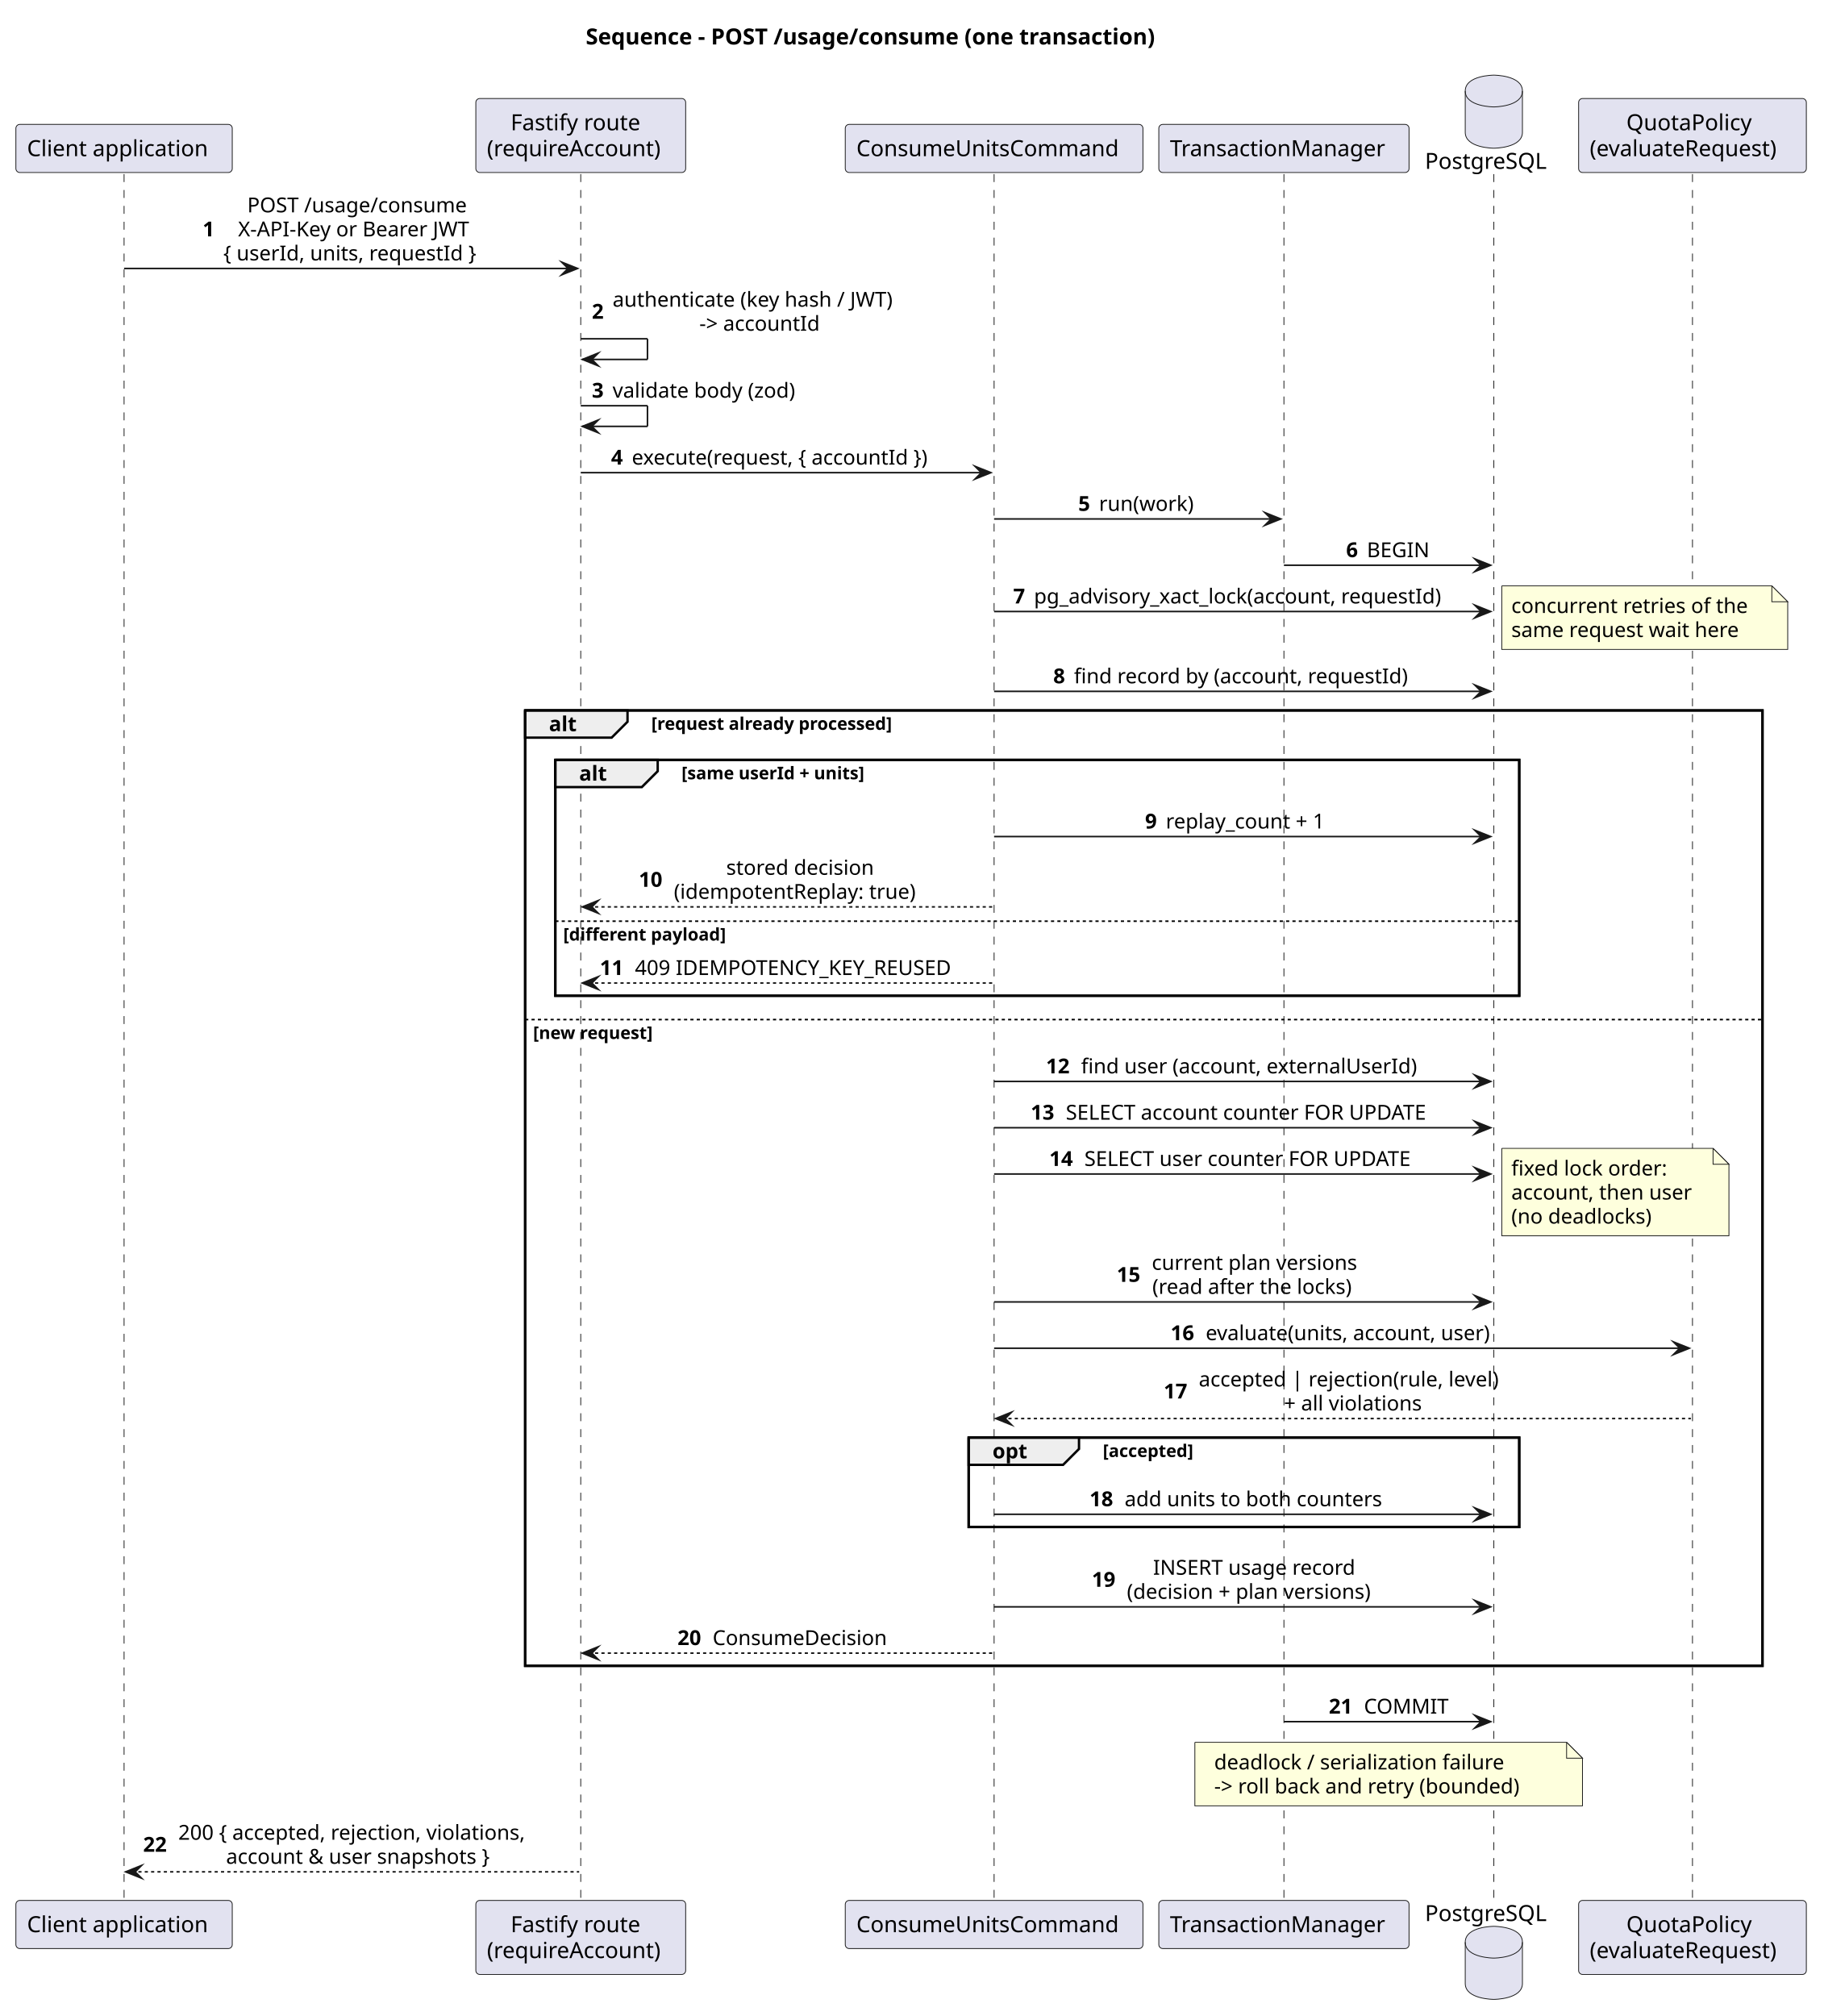
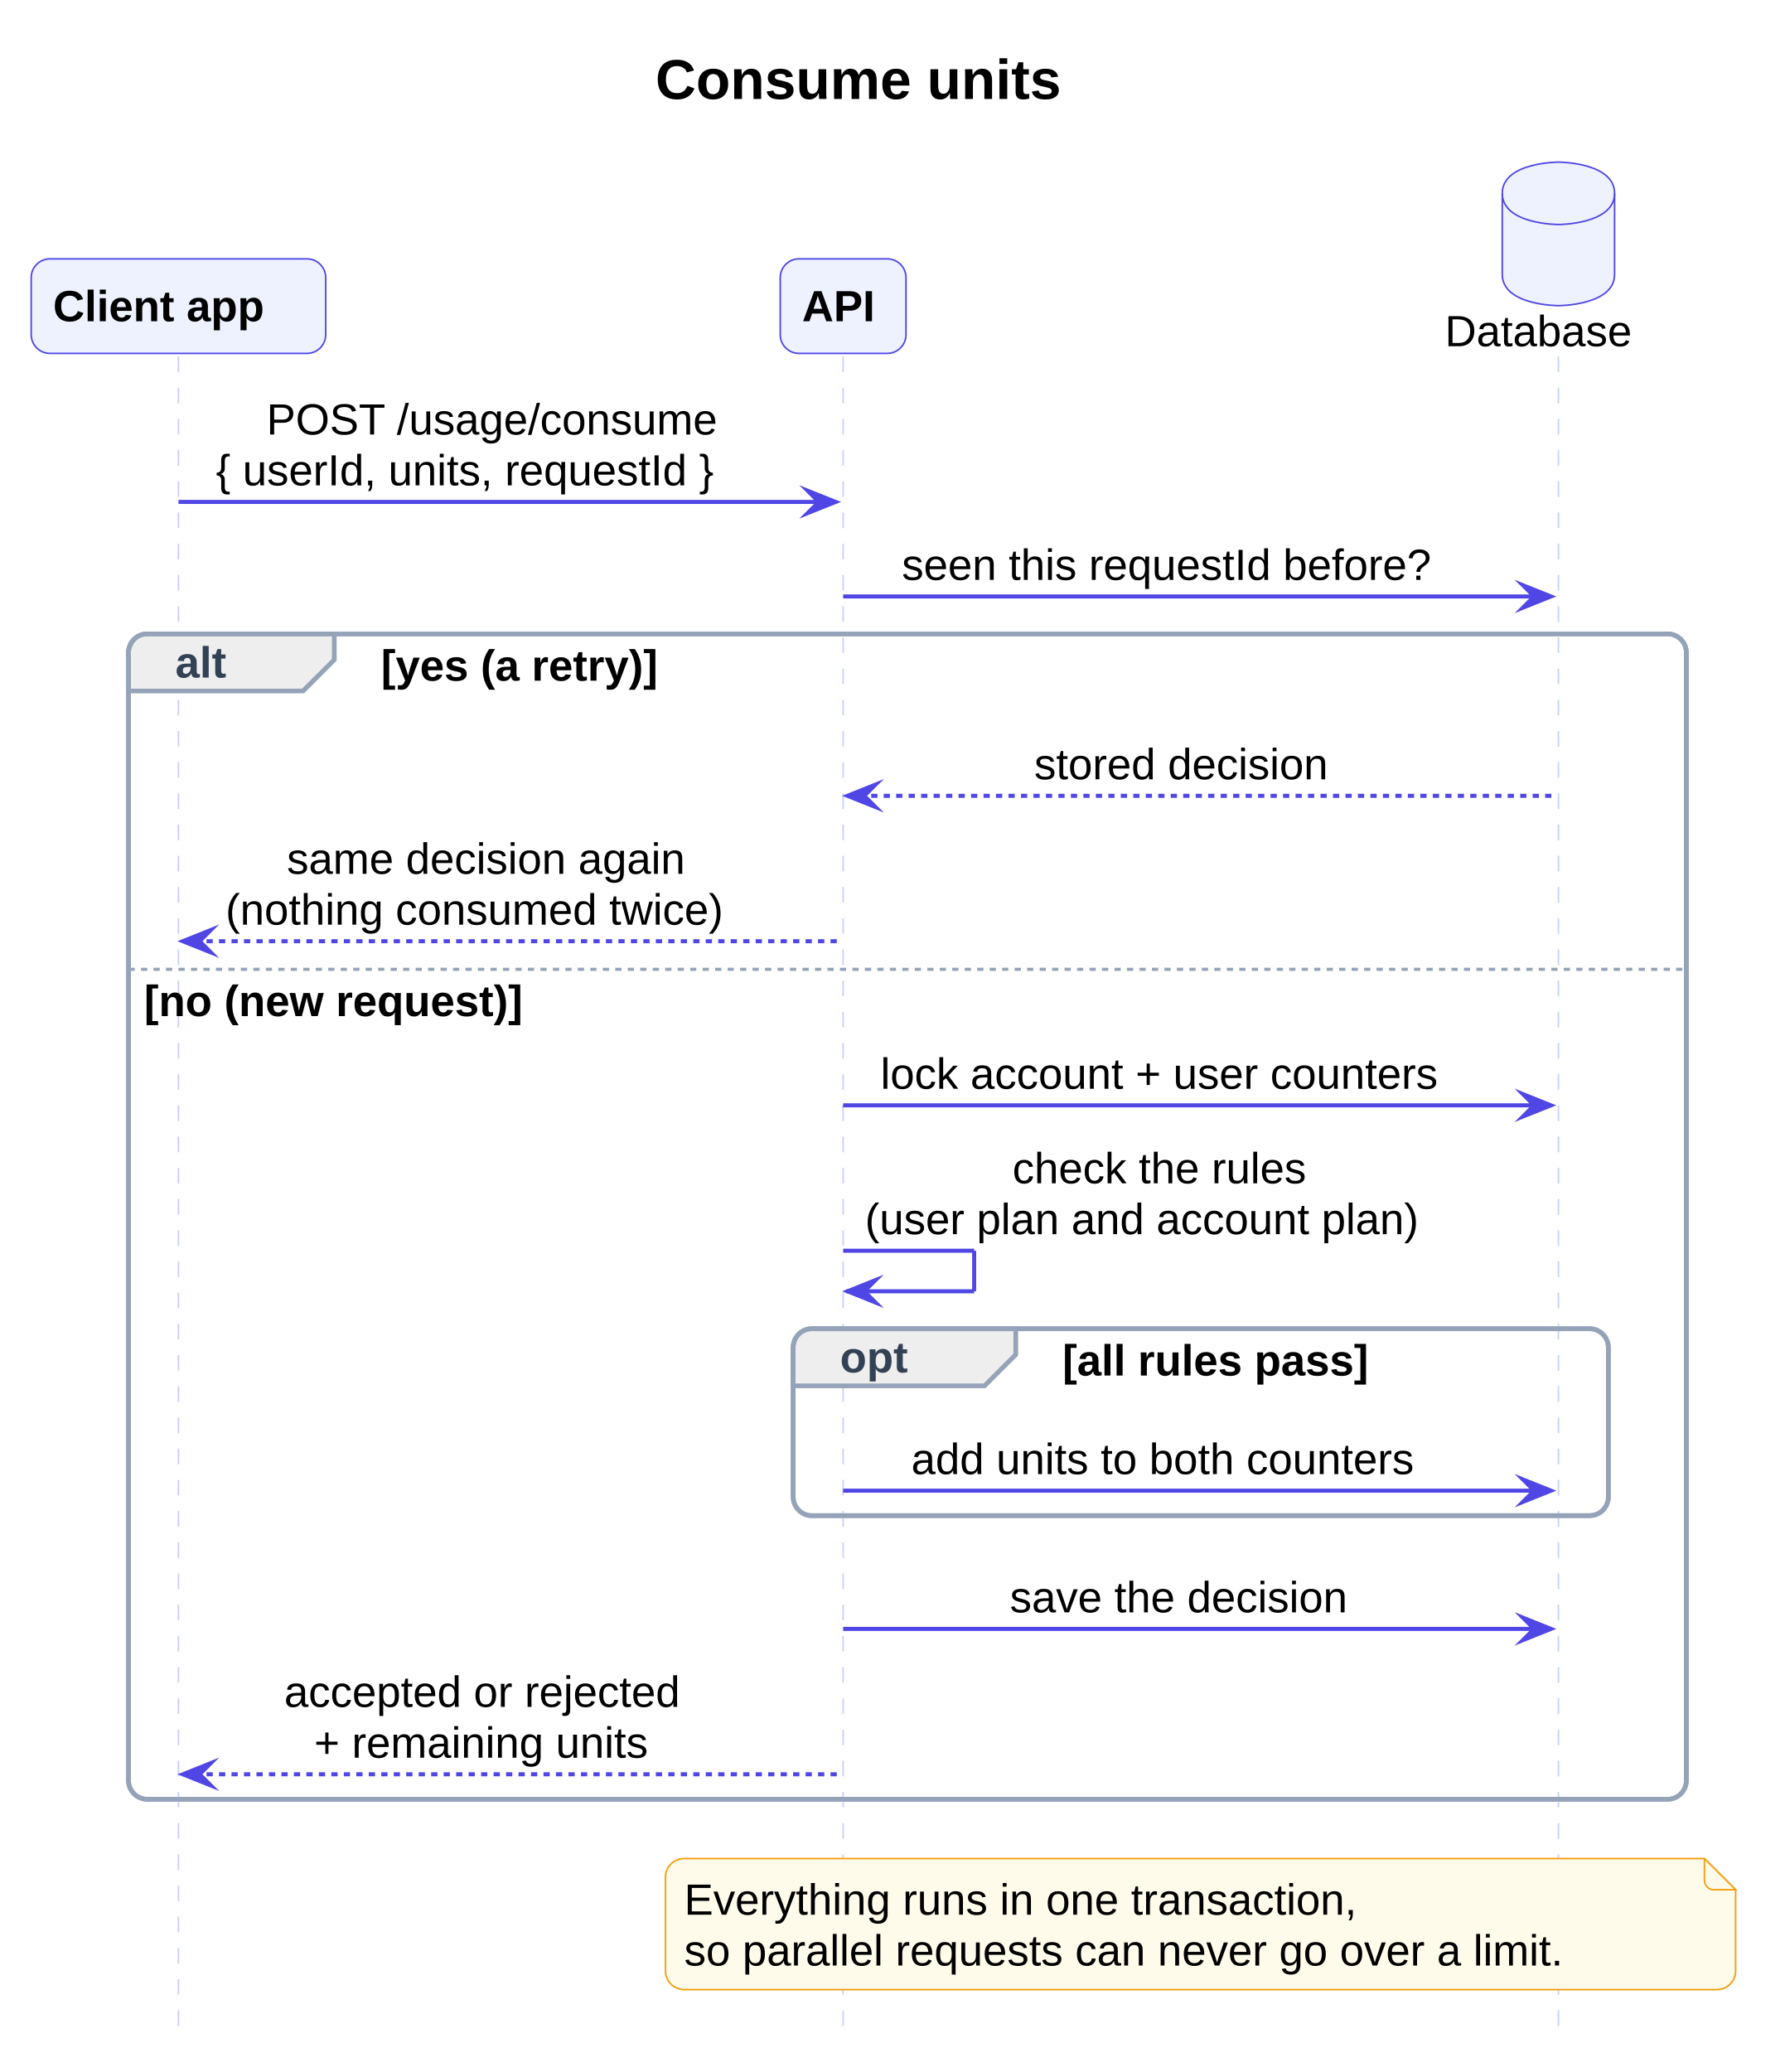
- <svg xmlns="http://www.w3.org/2000/svg" version="1.1" data-diagram-type="SEQUENCE" style="width:1148px;height:1269px;background:#FFFFFF;" width="1148px" height="1269px" viewBox="0 0 1148 1269" zoomAndPan="magnify" preserveAspectRatio="none" contentStyleType="text/css">
+ <svg xmlns="http://www.w3.org/2000/svg" version="1.1" data-diagram-type="SEQUENCE" style="width:572px;height:664px;background:#FFFFFF;" width="572px" height="664px" viewBox="0 0 572 664" zoomAndPan="magnify" preserveAspectRatio="none" contentStyleType="text/css">
  <defs />
  <g font-family="sans-serif" lengthAdjust="spacing">
    <g class="title" data-source-line="1">
-       <text x="368.738" y="27.995" fill="#000" font-size="14" textLength="408.598" font-weight="700">Sequence - POST /usage/consume (one transaction)</text>
+       <text x="210.081" y="31.708" fill="#000" font-size="18" textLength="150.267" font-weight="700" font-family="Arial">Consume units</text>
    </g>
-     <rect x="330.576" y="447.188" width="778.894" height="601.398" fill="none" style="stroke:#000;stroke-width:1.5;" />
-     <rect x="349.576" y="478.32" width="606.777" height="148.469" fill="none" style="stroke:#000;stroke-width:1.5;" />
-     <rect x="609.773" y="904.922" width="346.58" height="56.266" fill="none" style="stroke:#000;stroke-width:1.5;" />
+     <rect x="41.195" y="203.141" width="499.29" height="373.453" fill="none" style="stroke:#94A3B8;stroke-width:1.5;" rx="6" ry="6" />
+     <rect x="254.223" y="425.813" width="261.263" height="59.891" fill="none" style="stroke:#94A3B8;stroke-width:1.5;" rx="6" ry="6" />
    <g>
-       <rect x="74.603" y="109.594" width="8" height="1086.656" fill="#000" fill-opacity="0" />
-       <line x1="78.103" y1="109.594" x2="78.103" y2="1196.25" style="stroke:#181818;stroke-width:0.5;stroke-dasharray:5,5;" />
+       <rect x="53.695" y="114.25" width="8" height="538.938" fill="#000" fill-opacity="0" />
+       <line x1="57.195" y1="114.25" x2="57.195" y2="653.188" style="stroke:#C7D2FE;stroke-width:0.5;stroke-dasharray:5,5;" />
    </g>
    <g>
-       <rect x="362.076" y="109.594" width="8" height="1086.656" fill="#000" fill-opacity="0" />
-       <line x1="365.576" y1="109.594" x2="365.576" y2="1196.25" style="stroke:#181818;stroke-width:0.5;stroke-dasharray:5,5;" />
+       <rect x="266.723" y="114.25" width="8" height="538.938" fill="#000" fill-opacity="0" />
+       <line x1="270.223" y1="114.25" x2="270.223" y2="653.188" style="stroke:#C7D2FE;stroke-width:0.5;stroke-dasharray:5,5;" />
    </g>
    <g>
-       <rect x="622.273" y="109.594" width="8" height="1086.656" fill="#000" fill-opacity="0" />
-       <line x1="625.773" y1="109.594" x2="625.773" y2="1196.25" style="stroke:#181818;stroke-width:0.5;stroke-dasharray:5,5;" />
+       <rect x="495.985" y="114.25" width="8" height="538.938" fill="#000" fill-opacity="0" />
+       <line x1="499.485" y1="114.25" x2="499.485" y2="653.188" style="stroke:#C7D2FE;stroke-width:0.5;stroke-dasharray:5,5;" />
    </g>
-     <g>
-       <rect x="804.72" y="109.594" width="8" height="1086.656" fill="#000" fill-opacity="0" />
-       <line x1="808.22" y1="109.594" x2="808.22" y2="1196.25" style="stroke:#181818;stroke-width:0.5;stroke-dasharray:5,5;" />
-     </g>
-     <g>
-       <rect x="936.854" y="109.594" width="8" height="1086.656" fill="#000" fill-opacity="0" />
-       <line x1="940.354" y1="109.594" x2="940.354" y2="1196.25" style="stroke:#181818;stroke-width:0.5;stroke-dasharray:5,5;" />
-     </g>
-     <g>
-       <rect x="1061.901" y="109.594" width="8" height="1086.656" fill="#000" fill-opacity="0" />
-       <line x1="1065.401" y1="109.594" x2="1065.401" y2="1196.25" style="stroke:#181818;stroke-width:0.5;stroke-dasharray:5,5;" />
-     </g>
-     <rect x="10" y="78.297" width="136.206" height="30.297" fill="#E2E2F0" style="stroke:#181818;stroke-width:0.5;" rx="2.5" ry="2.5" />
-     <text x="17" y="98.292" fill="#000" font-size="14" textLength="122.206">Client application</text>
-     <rect x="299.534" y="62" width="132.084" height="46.594" fill="#E2E2F0" style="stroke:#181818;stroke-width:0.5;" rx="2.5" ry="2.5" />
-     <text x="321.443" y="81.995" fill="#000" font-size="14" textLength="88.266">Fastify route</text>
-     <text x="306.534" y="98.292" fill="#000" font-size="14" textLength="118.084">(requireAccount)</text>
-     <rect x="532.083" y="78.297" width="187.38" height="30.297" fill="#E2E2F0" style="stroke:#181818;stroke-width:0.5;" rx="2.5" ry="2.5" />
-     <text x="539.083" y="98.292" fill="#000" font-size="14" textLength="173.38">ConsumeUnitsCommand</text>
-     <rect x="729.463" y="78.297" width="157.514" height="30.297" fill="#E2E2F0" style="stroke:#181818;stroke-width:0.5;" rx="2.5" ry="2.5" />
-     <text x="736.463" y="98.292" fill="#000" font-size="14" textLength="143.514">TransactionManager</text>
-     <text x="896.977" y="106.292" fill="#000" font-size="14" textLength="80.753">PostgreSQL</text>
-     <path d="M922.354,57.297 C922.354,47.297 940.354,47.297 940.354,47.297 C940.354,47.297 958.354,47.297 958.354,57.297 L958.354,83.297 C958.354,93.297 940.354,93.297 940.354,93.297 C940.354,93.297 922.354,93.297 922.354,83.297 L922.354,57.297" style="stroke:#181818;stroke-width:0.5;" fill="#E2E2F0" />
-     <path d="M922.354,57.297 C922.354,67.297 940.354,67.297 940.354,67.297 C940.354,67.297 958.354,67.297 958.354,57.297" style="stroke:#181818;stroke-width:0.5;" fill="none" />
-     <rect x="993.73" y="62" width="143.343" height="46.594" fill="#E2E2F0" style="stroke:#181818;stroke-width:0.5;" rx="2.5" ry="2.5" />
-     <text x="1023.753" y="81.995" fill="#000" font-size="14" textLength="83.296">QuotaPolicy</text>
-     <text x="1000.73" y="98.292" fill="#000" font-size="14" textLength="129.343">(evaluateRequest)</text>
-     <rect x="10" y="1196.25" width="136.206" height="30.297" fill="#E2E2F0" style="stroke:#181818;stroke-width:0.5;" rx="2.5" ry="2.5" />
-     <text x="17" y="1216.245" fill="#000" font-size="14" textLength="122.206">Client application</text>
-     <rect x="299.534" y="1196.25" width="132.084" height="46.594" fill="#E2E2F0" style="stroke:#181818;stroke-width:0.5;" rx="2.5" ry="2.5" />
-     <text x="321.443" y="1216.245" fill="#000" font-size="14" textLength="88.266">Fastify route</text>
-     <text x="306.534" y="1232.542" fill="#000" font-size="14" textLength="118.084">(requireAccount)</text>
-     <rect x="532.083" y="1196.25" width="187.38" height="30.297" fill="#E2E2F0" style="stroke:#181818;stroke-width:0.5;" rx="2.5" ry="2.5" />
-     <text x="539.083" y="1216.245" fill="#000" font-size="14" textLength="173.38">ConsumeUnitsCommand</text>
-     <rect x="729.463" y="1196.25" width="157.514" height="30.297" fill="#E2E2F0" style="stroke:#181818;stroke-width:0.5;" rx="2.5" ry="2.5" />
-     <text x="736.463" y="1216.245" fill="#000" font-size="14" textLength="143.514">TransactionManager</text>
-     <text x="896.977" y="1209.245" fill="#000" font-size="14" textLength="80.753">PostgreSQL</text>
-     <path d="M922.354,1222.547 C922.354,1212.547 940.354,1212.547 940.354,1212.547 C940.354,1212.547 958.354,1212.547 958.354,1222.547 L958.354,1248.547 C958.354,1258.547 940.354,1258.547 940.354,1258.547 C940.354,1258.547 922.354,1258.547 922.354,1248.547 L922.354,1222.547" style="stroke:#181818;stroke-width:0.5;" fill="#E2E2F0" />
-     <path d="M922.354,1222.547 C922.354,1232.547 940.354,1232.547 940.354,1232.547 C940.354,1232.547 958.354,1232.547 958.354,1222.547" style="stroke:#181818;stroke-width:0.5;" fill="none" />
-     <rect x="993.73" y="1196.25" width="143.343" height="46.594" fill="#E2E2F0" style="stroke:#181818;stroke-width:0.5;" rx="2.5" ry="2.5" />
-     <text x="1023.753" y="1216.245" fill="#000" font-size="14" textLength="83.296">QuotaPolicy</text>
-     <text x="1000.73" y="1232.542" fill="#000" font-size="14" textLength="129.343">(evaluateRequest)</text>
-     <polygon points="353.576,164.992,363.576,168.992,353.576,172.992,357.576,168.992" fill="#181818" style="stroke:#181818;stroke-width:1;stroke-linejoin:miter;stroke-miterlimit:10;" />
-     <line x1="78.103" y1="168.992" x2="359.576" y2="168.992" style="stroke:#181818;stroke-width:1;" />
-     <text x="127.554" y="148.793" fill="#000" font-size="13" font-weight="700">1</text>
-     <text x="155.663" y="133.661" fill="#000" font-size="13" textLength="145.399">POST /usage/consume</text>
-     <text x="149.88" y="148.793" fill="#000" font-size="13" textLength="156.965">X-API-Key or Bearer JWT</text>
-     <text x="140.6" y="163.926" fill="#000" font-size="13" textLength="175.525">{ userId, units, requestId }</text>
-     <line x1="365.576" y1="213.258" x2="407.576" y2="213.258" style="stroke:#181818;stroke-width:1;" />
-     <line x1="407.576" y1="213.258" x2="407.576" y2="226.258" style="stroke:#181818;stroke-width:1;" />
-     <line x1="366.576" y1="226.258" x2="407.576" y2="226.258" style="stroke:#181818;stroke-width:1;" />
-     <polygon points="376.576,222.258,366.576,226.258,376.576,230.258,372.576,226.258" fill="#181818" style="stroke:#181818;stroke-width:1;stroke-linejoin:miter;stroke-miterlimit:10;" />
-     <text x="372.576" y="200.625" fill="#000" font-size="13" font-weight="700">2</text>
-     <text x="385.622" y="193.059" fill="#000" font-size="13" textLength="192.816">authenticate (key hash / JWT)</text>
-     <text x="440.234" y="208.192" fill="#000" font-size="13" textLength="83.592">-&gt; accountId</text>
-     <line x1="365.576" y1="255.391" x2="407.576" y2="255.391" style="stroke:#181818;stroke-width:1;" />
-     <line x1="407.576" y1="255.391" x2="407.576" y2="268.391" style="stroke:#181818;stroke-width:1;" />
-     <line x1="366.576" y1="268.391" x2="407.576" y2="268.391" style="stroke:#181818;stroke-width:1;" />
-     <polygon points="376.576,264.391,366.576,268.391,376.576,272.391,372.576,268.391" fill="#181818" style="stroke:#181818;stroke-width:1;stroke-linejoin:miter;stroke-miterlimit:10;" />
-     <text x="372.576" y="250.325" fill="#000" font-size="13" font-weight="700">3</text>
-     <text x="385.622" y="250.325" fill="#000" font-size="13" textLength="125.785">validate body (zod)</text>
-     <polygon points="613.773,293.523,623.773,297.523,613.773,301.523,617.773,297.523" fill="#181818" style="stroke:#181818;stroke-width:1;stroke-linejoin:miter;stroke-miterlimit:10;" />
-     <line x1="365.576" y1="297.523" x2="619.773" y2="297.523" style="stroke:#181818;stroke-width:1;" />
-     <text x="384.67" y="292.458" fill="#000" font-size="13" font-weight="700">4</text>
-     <text x="397.715" y="292.458" fill="#000" font-size="13" textLength="208.965">execute(request, { accountId })</text>
-     <polygon points="796.22,322.656,806.22,326.656,796.22,330.656,800.22,326.656" fill="#181818" style="stroke:#181818;stroke-width:1;stroke-linejoin:miter;stroke-miterlimit:10;" />
-     <line x1="625.773" y1="326.656" x2="802.22" y2="326.656" style="stroke:#181818;stroke-width:1;" />
-     <text x="678.761" y="321.59" fill="#000" font-size="13" font-weight="700">5</text>
-     <text x="691.807" y="321.59" fill="#000" font-size="13" textLength="63.426">run(work)</text>
-     <polygon points="928.354,351.789,938.354,355.789,928.354,359.789,932.354,355.789" fill="#181818" style="stroke:#181818;stroke-width:1;stroke-linejoin:miter;stroke-miterlimit:10;" />
-     <line x1="808.22" y1="355.789" x2="934.354" y2="355.789" style="stroke:#181818;stroke-width:1;" />
-     <text x="847.382" y="350.723" fill="#000" font-size="13" font-weight="700">6</text>
-     <text x="860.427" y="350.723" fill="#000" font-size="13" textLength="40.765">BEGIN</text>
-     <polygon points="928.354,380.922,938.354,384.922,928.354,388.922,932.354,384.922" fill="#181818" style="stroke:#181818;stroke-width:1;stroke-linejoin:miter;stroke-miterlimit:10;" />
-     <line x1="625.773" y1="384.922" x2="934.354" y2="384.922" style="stroke:#181818;stroke-width:1;" />
-     <text x="637.829" y="379.856" fill="#000" font-size="13" font-weight="700">7</text>
-     <text x="650.874" y="379.856" fill="#000" font-size="13" textLength="277.424">pg_advisory_xact_lock(account, requestId)</text>
-     <path d="M945.354,368.789 L945.354,408.789 L1125.354,408.789 L1125.354,378.789 L1115.354,368.789 L945.354,368.789" style="stroke:#181818;stroke-width:0.5;" fill="#FEFFDD" />
-     <path d="M1115.354,368.789 L1115.354,378.789 L1125.354,378.789 L1115.354,368.789" style="stroke:#181818;stroke-width:0.5;" fill="#FEFFDD" />
-     <text x="951.354" y="385.856" fill="#000" font-size="13" textLength="159.18">concurrent retries of the</text>
-     <text x="951.354" y="400.989" fill="#000" font-size="13" textLength="154.388">same request wait here</text>
-     <polygon points="928.354,431.188,938.354,435.188,928.354,439.188,932.354,435.188" fill="#181818" style="stroke:#181818;stroke-width:1;stroke-linejoin:miter;stroke-miterlimit:10;" />
-     <line x1="625.773" y1="435.188" x2="934.354" y2="435.188" style="stroke:#181818;stroke-width:1;" />
-     <text x="663.016" y="430.122" fill="#000" font-size="13" font-weight="700">8</text>
-     <text x="676.062" y="430.122" fill="#000" font-size="13" textLength="227.049">find record by (account, requestId)</text>
-     <path d="M330.576,447.188 L395.019,447.188 L395.019,454.32 L385.019,464.32 L330.576,464.32 L330.576,447.188" style="stroke:#000;stroke-width:1.5;" fill="#EEE" />
-     <rect x="330.576" y="447.188" width="778.894" height="601.398" fill="none" style="stroke:#000;stroke-width:1.5;" />
-     <text x="345.576" y="460.254" fill="#000" font-size="13" textLength="19.443" font-weight="700">alt</text>
-     <text x="410.019" y="459.398" fill="#000" font-size="11" textLength="175.382" font-weight="700">[request already processed]</text>
-     <path d="M349.576,478.32 L414.019,478.32 L414.019,485.453 L404.019,495.453 L349.576,495.453 L349.576,478.32" style="stroke:#000;stroke-width:1.5;" fill="#EEE" />
-     <rect x="349.576" y="478.32" width="606.777" height="148.469" fill="none" style="stroke:#000;stroke-width:1.5;" />
-     <text x="364.576" y="491.387" fill="#000" font-size="13" textLength="19.443" font-weight="700">alt</text>
-     <text x="429.019" y="490.531" fill="#000" font-size="11" textLength="134.122" font-weight="700">[same userId + units]</text>
-     <polygon points="928.354,522.586,938.354,526.586,928.354,530.586,932.354,526.586" fill="#181818" style="stroke:#181818;stroke-width:1;stroke-linejoin:miter;stroke-miterlimit:10;" />
-     <line x1="625.773" y1="526.586" x2="934.354" y2="526.586" style="stroke:#181818;stroke-width:1;" />
-     <text x="720.805" y="521.52" fill="#000" font-size="13" font-weight="700">9</text>
-     <text x="733.851" y="521.52" fill="#000" font-size="13" textLength="111.471">replay_count + 1</text>
-     <polygon points="376.576,566.852,366.576,570.852,376.576,574.852,372.576,570.852" fill="#181818" style="stroke:#181818;stroke-width:1;stroke-linejoin:miter;stroke-miterlimit:10;" />
-     <line x1="370.576" y1="570.852" x2="624.773" y2="570.852" style="stroke:#181818;stroke-width:1;stroke-dasharray:2,2;" />
-     <text x="402.104" y="558.219" fill="#000" font-size="13" textLength="18.091" font-weight="700">10</text>
-     <text x="457.151" y="550.653" fill="#000" font-size="13" textLength="99.138">stored decision</text>
-     <text x="424.194" y="565.786" fill="#000" font-size="13" textLength="165.052">(idempotentReplay: true)</text>
-     <line x1="349.576" y1="579.852" x2="956.354" y2="579.852" style="stroke:#000;stroke-width:1;stroke-dasharray:2,2;" />
-     <text x="354.576" y="592.062" fill="#000" font-size="11" textLength="117.627" font-weight="700">[different payload]</text>
-     <polygon points="376.576,614.789,366.576,618.789,376.576,622.789,372.576,618.789" fill="#181818" style="stroke:#181818;stroke-width:1;stroke-linejoin:miter;stroke-miterlimit:10;" />
-     <line x1="370.576" y1="618.789" x2="624.773" y2="618.789" style="stroke:#181818;stroke-width:1;stroke-dasharray:2,2;" />
-     <text x="377.576" y="613.723" fill="#000" font-size="13" textLength="18.091" font-weight="700">11</text>
-     <text x="399.667" y="613.723" fill="#000" font-size="13" textLength="214.106">409 IDEMPOTENCY_KEY_REUSED</text>
-     <line x1="330.576" y1="641.789" x2="1109.47" y2="641.789" style="stroke:#000;stroke-width:1;stroke-dasharray:2,2;" />
-     <text x="335.576" y="654" fill="#000" font-size="11" textLength="87.194" font-weight="700">[new request]</text>
-     <polygon points="928.354,676.727,938.354,680.727,928.354,684.727,932.354,680.727" fill="#181818" style="stroke:#181818;stroke-width:1;stroke-linejoin:miter;stroke-miterlimit:10;" />
-     <line x1="625.773" y1="680.727" x2="934.354" y2="680.727" style="stroke:#181818;stroke-width:1;" />
-     <text x="658.436" y="675.661" fill="#000" font-size="13" textLength="18.091" font-weight="700">12</text>
-     <text x="680.527" y="675.661" fill="#000" font-size="13" textLength="227.164">find user (account, externalUserId)</text>
-     <polygon points="928.354,705.859,938.354,709.859,928.354,713.859,932.354,709.859" fill="#181818" style="stroke:#181818;stroke-width:1;stroke-linejoin:miter;stroke-miterlimit:10;" />
-     <line x1="625.773" y1="709.859" x2="934.354" y2="709.859" style="stroke:#181818;stroke-width:1;" />
-     <text x="648.801" y="704.793" fill="#000" font-size="13" textLength="18.091" font-weight="700">13</text>
-     <text x="670.891" y="704.793" fill="#000" font-size="13" textLength="246.435">SELECT account counter FOR UPDATE</text>
-     <polygon points="928.354,734.992,938.354,738.992,928.354,742.992,932.354,738.992" fill="#181818" style="stroke:#181818;stroke-width:1;stroke-linejoin:miter;stroke-miterlimit:10;" />
-     <line x1="625.773" y1="738.992" x2="934.354" y2="738.992" style="stroke:#181818;stroke-width:1;" />
-     <text x="660.518" y="733.926" fill="#000" font-size="13" textLength="18.091" font-weight="700">14</text>
-     <text x="682.609" y="733.926" fill="#000" font-size="13" textLength="223">SELECT user counter FOR UPDATE</text>
-     <path d="M945.354,722.859 L945.354,777.859 L1088.354,777.859 L1088.354,732.859 L1078.354,722.859 L945.354,722.859" style="stroke:#181818;stroke-width:0.5;" fill="#FEFFDD" />
-     <path d="M1078.354,722.859 L1078.354,732.859 L1088.354,732.859 L1078.354,722.859" style="stroke:#181818;stroke-width:0.5;" fill="#FEFFDD" />
-     <text x="951.354" y="739.926" fill="#000" font-size="13" textLength="105.911">fixed lock order:</text>
-     <text x="951.354" y="755.059" fill="#000" font-size="13" textLength="122.116">account, then user</text>
-     <text x="951.354" y="770.192" fill="#000" font-size="13" textLength="95.951">(no deadlocks)</text>
-     <polygon points="928.354,815.523,938.354,819.523,928.354,823.523,932.354,819.523" fill="#181818" style="stroke:#181818;stroke-width:1;stroke-linejoin:miter;stroke-miterlimit:10;" />
-     <line x1="625.773" y1="819.523" x2="934.354" y2="819.523" style="stroke:#181818;stroke-width:1;" />
-     <text x="702.952" y="806.891" fill="#000" font-size="13" textLength="18.091" font-weight="700">15</text>
-     <text x="725.043" y="799.325" fill="#000" font-size="13" textLength="138.131">current plan versions</text>
-     <text x="725.392" y="814.458" fill="#000" font-size="13" textLength="137.433">(read after the locks)</text>
-     <polygon points="1053.401,844.656,1063.401,848.656,1053.401,852.656,1057.401,848.656" fill="#181818" style="stroke:#181818;stroke-width:1;stroke-linejoin:miter;stroke-miterlimit:10;" />
-     <line x1="625.773" y1="848.656" x2="1059.401" y2="848.656" style="stroke:#181818;stroke-width:1;" />
-     <text x="736.867" y="843.59" fill="#000" font-size="13" textLength="18.091" font-weight="700">16</text>
-     <text x="758.958" y="843.59" fill="#000" font-size="13" textLength="195.349">evaluate(units, account, user)</text>
-     <polygon points="636.773,888.922,626.773,892.922,636.773,896.922,632.773,892.922" fill="#181818" style="stroke:#181818;stroke-width:1;stroke-linejoin:miter;stroke-miterlimit:10;" />
-     <line x1="630.773" y1="892.922" x2="1064.401" y2="892.922" style="stroke:#181818;stroke-width:1;stroke-dasharray:2,2;" />
-     <text x="732.532" y="880.29" fill="#000" font-size="13" textLength="18.091" font-weight="700">17</text>
-     <text x="754.623" y="872.723" fill="#000" font-size="13" textLength="204.02">accepted | rejection(rule, level)</text>
-     <text x="808.203" y="887.856" fill="#000" font-size="13" textLength="96.859">+ all violations</text>
-     <path d="M609.773,904.922 L679.225,904.922 L679.225,912.055 L669.225,922.055 L609.773,922.055 L609.773,904.922" style="stroke:#000;stroke-width:1.5;" fill="#EEE" />
-     <rect x="609.773" y="904.922" width="346.58" height="56.266" fill="none" style="stroke:#000;stroke-width:1.5;" />
-     <text x="624.773" y="917.989" fill="#000" font-size="13" textLength="24.451" font-weight="700">opt</text>
-     <text x="694.225" y="917.132" fill="#000" font-size="11" textLength="66.446" font-weight="700">[accepted]</text>
-     <polygon points="928.354,949.188,938.354,953.188,928.354,957.188,932.354,953.188" fill="#181818" style="stroke:#181818;stroke-width:1;stroke-linejoin:miter;stroke-miterlimit:10;" />
-     <line x1="625.773" y1="953.188" x2="934.354" y2="953.188" style="stroke:#181818;stroke-width:1;" />
-     <text x="685.845" y="948.122" fill="#000" font-size="13" textLength="18.091" font-weight="700">18</text>
-     <text x="707.936" y="948.122" fill="#000" font-size="13" textLength="172.345">add units to both counters</text>
-     <polygon points="928.354,1007.453,938.354,1011.453,928.354,1015.453,932.354,1011.453" fill="#181818" style="stroke:#181818;stroke-width:1;stroke-linejoin:miter;stroke-miterlimit:10;" />
-     <line x1="625.773" y1="1011.453" x2="934.354" y2="1011.453" style="stroke:#181818;stroke-width:1;" />
-     <text x="687.28" y="998.821" fill="#000" font-size="13" textLength="18.091" font-weight="700">19</text>
-     <text x="725.843" y="991.254" fill="#000" font-size="13" textLength="136.532">INSERT usage record</text>
-     <text x="709.371" y="1006.387" fill="#000" font-size="13" textLength="169.476">(decision + plan versions)</text>
-     <polygon points="376.576,1036.586,366.576,1040.586,376.576,1044.586,372.576,1040.586" fill="#181818" style="stroke:#181818;stroke-width:1;stroke-linejoin:miter;stroke-miterlimit:10;" />
-     <line x1="370.576" y1="1040.586" x2="624.773" y2="1040.586" style="stroke:#181818;stroke-width:1;stroke-dasharray:2,2;" />
-     <text x="426.485" y="1035.52" fill="#000" font-size="13" textLength="18.091" font-weight="700">20</text>
-     <text x="448.576" y="1035.52" fill="#000" font-size="13" textLength="116.289">ConsumeDecision</text>
-     <polygon points="928.354,1079.719,938.354,1083.719,928.354,1087.719,932.354,1083.719" fill="#181818" style="stroke:#181818;stroke-width:1;stroke-linejoin:miter;stroke-miterlimit:10;" />
-     <line x1="808.22" y1="1083.719" x2="934.354" y2="1083.719" style="stroke:#181818;stroke-width:1;" />
-     <text x="836.483" y="1078.653" fill="#000" font-size="13" textLength="18.091" font-weight="700">21</text>
-     <text x="858.574" y="1078.653" fill="#000" font-size="13" textLength="53.517">COMMIT</text>
-     <path d="M752.154,1096.719 L752.154,1136.719 L996.154,1136.719 L996.154,1106.719 L986.154,1096.719 L752.154,1096.719" style="stroke:#181818;stroke-width:0.5;" fill="#FEFFDD" />
-     <path d="M986.154,1096.719 L986.154,1106.719 L996.154,1106.719 L986.154,1096.719" style="stroke:#181818;stroke-width:0.5;" fill="#FEFFDD" />
-     <text x="764.324" y="1113.786" fill="#000" font-size="13" textLength="195.444">deadlock / serialization failure</text>
-     <text x="764.324" y="1128.918" fill="#000" font-size="13" textLength="210.926">-&gt; roll back and retry (bounded)</text>
-     <polygon points="89.103,1174.25,79.103,1178.25,89.103,1182.25,85.103,1178.25" fill="#181818" style="stroke:#181818;stroke-width:1;stroke-linejoin:miter;stroke-miterlimit:10;" />
-     <line x1="83.103" y1="1178.25" x2="364.576" y2="1178.25" style="stroke:#181818;stroke-width:1;stroke-dasharray:2,2;" />
-     <text x="90.103" y="1165.618" fill="#000" font-size="13" textLength="18.091" font-weight="700">22</text>
-     <text x="112.194" y="1158.051" fill="#000" font-size="13" textLength="241.382">200 { accepted, rejection, violations,</text>
-     <text x="142.31" y="1173.184" fill="#000" font-size="13" textLength="181.149">account &amp; user snapshots }</text>
+     <rect x="10" y="82.953" width="94.391" height="30.297" fill="#EEF2FF" style="stroke:#4F46E5;stroke-width:0.5;" rx="6" ry="6" />
+     <text x="17" y="102.948" fill="#000" font-size="14" textLength="80.391" font-weight="700" font-family="Arial">Client app</text>
+     <rect x="250.07" y="82.953" width="40.305" height="30.297" fill="#EEF2FF" style="stroke:#4F46E5;stroke-width:0.5;" rx="6" ry="6" />
+     <text x="257.07" y="102.948" fill="#000" font-size="14" textLength="26.305" font-weight="700" font-family="Arial">API</text>
+     <text x="463.085" y="110.948" fill="#000" font-size="14" textLength="66.801" font-family="Arial">Database</text>
+     <path d="M481.485,61.953 C481.485,51.953 499.485,51.953 499.485,51.953 C499.485,51.953 517.485,51.953 517.485,61.953 L517.485,87.953 C517.485,97.953 499.485,97.953 499.485,97.953 C499.485,97.953 481.485,97.953 481.485,87.953 L481.485,61.953" style="stroke:#4F46E5;stroke-width:0.5;" fill="#EEF2FF" />
+     <path d="M481.485,61.953 C481.485,71.953 499.485,71.953 499.485,71.953 C499.485,71.953 517.485,71.953 517.485,61.953" style="stroke:#4F46E5;stroke-width:0.5;" fill="none" />
+     <polygon points="258.223,156.844,268.223,160.844,258.223,164.844,262.223,160.844" fill="#4F46E5" style="stroke:#4F46E5;stroke-width:1;stroke-linejoin:miter;stroke-miterlimit:10;" />
+     <line x1="57.195" y1="160.844" x2="264.223" y2="160.844" style="stroke:#4F46E5;stroke-width:1.3;" />
+     <text x="85.417" y="139.245" fill="#000" font-size="14" textLength="156.584" font-family="Arial">POST /usage/consume</text>
+     <text x="69.195" y="155.542" fill="#000" font-size="14" textLength="189.027" font-family="Arial">{ userId, units, requestId }</text>
+     <polygon points="487.485,187.141,497.485,191.141,487.485,195.141,491.485,191.141" fill="#4F46E5" style="stroke:#4F46E5;stroke-width:1;stroke-linejoin:miter;stroke-miterlimit:10;" />
+     <line x1="270.223" y1="191.141" x2="493.485" y2="191.141" style="stroke:#4F46E5;stroke-width:1.3;" />
+     <text x="289.042" y="185.839" fill="#000" font-size="14" textLength="191.625" font-family="Arial">seen this requestId before?</text>
+     <path d="M47.195,203.141 L107.134,203.141 L107.134,211.438 L97.134,221.438 L41.195,221.438 L41.195,209.141 A6,6 0 0 1 47.195,203.141" style="stroke:#94A3B8;stroke-width:1.5;" fill="#EEE" />
+     <rect x="41.195" y="203.141" width="499.29" height="373.453" fill="none" style="stroke:#94A3B8;stroke-width:1.5;" rx="6" ry="6" />
+     <text x="56.195" y="217.136" fill="#334155" font-size="14" textLength="20.938" font-weight="700" font-family="Arial">alt</text>
+     <text x="122.134" y="218.136" fill="#000" font-size="14" textLength="110.865" font-weight="700" font-family="Arial">[yes (a retry)]</text>
+     <polygon points="281.223,251.031,271.223,255.031,281.223,259.031,277.223,255.031" fill="#4F46E5" style="stroke:#4F46E5;stroke-width:1;stroke-linejoin:miter;stroke-miterlimit:10;" />
+     <line x1="275.223" y1="255.031" x2="498.485" y2="255.031" style="stroke:#4F46E5;stroke-width:1.3;stroke-dasharray:2,2;" />
+     <text x="331.472" y="249.729" fill="#000" font-size="14" textLength="106.764" font-family="Arial">stored decision</text>
+     <polygon points="68.195,297.625,58.195,301.625,68.195,305.625,64.195,301.625" fill="#4F46E5" style="stroke:#4F46E5;stroke-width:1;stroke-linejoin:miter;stroke-miterlimit:10;" />
+     <line x1="62.195" y1="301.625" x2="269.223" y2="301.625" style="stroke:#4F46E5;stroke-width:1.3;stroke-dasharray:2,2;" />
+     <text x="91.938" y="280.026" fill="#000" font-size="14" textLength="143.541" font-family="Arial">same decision again</text>
+     <text x="72.282" y="296.323" fill="#000" font-size="14" textLength="182.854" font-family="Arial">(nothing consumed twice)</text>
+     <line x1="41.195" y1="310.625" x2="540.485" y2="310.625" style="stroke:#94A3B8;stroke-width:1;stroke-dasharray:2,2;" />
+     <text x="46.195" y="325.62" fill="#000" font-size="14" textLength="148.23" font-weight="700" font-family="Arial">[no (new request)]</text>
+     <polygon points="487.485,350.219,497.485,354.219,487.485,358.219,491.485,354.219" fill="#4F46E5" style="stroke:#4F46E5;stroke-width:1;stroke-linejoin:miter;stroke-miterlimit:10;" />
+     <line x1="270.223" y1="354.219" x2="493.485" y2="354.219" style="stroke:#4F46E5;stroke-width:1.3;" />
+     <text x="282.223" y="348.917" fill="#000" font-size="14" textLength="205.263" font-family="Arial">lock account + user counters</text>
+     <line x1="270.223" y1="400.813" x2="312.223" y2="400.813" style="stroke:#4F46E5;stroke-width:1.3;" />
+     <line x1="312.223" y1="400.813" x2="312.223" y2="413.813" style="stroke:#4F46E5;stroke-width:1.3;" />
+     <line x1="271.223" y1="413.813" x2="312.223" y2="413.813" style="stroke:#4F46E5;stroke-width:1.3;" />
+     <polygon points="281.223,409.813,271.223,413.813,281.223,417.813,277.223,413.813" fill="#4F46E5" style="stroke:#4F46E5;stroke-width:1;stroke-linejoin:miter;stroke-miterlimit:10;" />
+     <text x="324.493" y="379.214" fill="#000" font-size="14" textLength="107.29" font-family="Arial">check the rules</text>
+     <text x="277.223" y="395.511" fill="#000" font-size="14" textLength="201.831" font-family="Arial">(user plan and account plan)</text>
+     <path d="M260.223,425.813 L325.555,425.813 L325.555,434.109 L315.555,444.109 L254.223,444.109 L254.223,431.813 A6,6 0 0 1 260.223,425.813" style="stroke:#94A3B8;stroke-width:1.5;" fill="#EEE" />
+     <rect x="254.223" y="425.813" width="261.263" height="59.891" fill="none" style="stroke:#94A3B8;stroke-width:1.5;" rx="6" ry="6" />
+     <text x="269.223" y="439.808" fill="#334155" font-size="14" textLength="26.332" font-weight="700" font-family="Arial">opt</text>
+     <text x="340.555" y="440.808" fill="#000" font-size="14" textLength="117.223" font-weight="700" font-family="Arial">[all rules pass]</text>
+     <polygon points="487.485,473.703,497.485,477.703,487.485,481.703,491.485,477.703" fill="#4F46E5" style="stroke:#4F46E5;stroke-width:1;stroke-linejoin:miter;stroke-miterlimit:10;" />
+     <line x1="270.223" y1="477.703" x2="493.485" y2="477.703" style="stroke:#4F46E5;stroke-width:1.3;" />
+     <text x="292.053" y="472.401" fill="#000" font-size="14" textLength="185.603" font-family="Arial">add units to both counters</text>
+     <polygon points="487.485,518,497.485,522,487.485,526,491.485,522" fill="#4F46E5" style="stroke:#4F46E5;stroke-width:1;stroke-linejoin:miter;stroke-miterlimit:10;" />
+     <line x1="270.223" y1="522" x2="493.485" y2="522" style="stroke:#4F46E5;stroke-width:1.3;" />
+     <text x="323.676" y="516.698" fill="#000" font-size="14" textLength="122.356" font-family="Arial">save the decision</text>
+     <polygon points="68.195,564.594,58.195,568.594,68.195,572.594,64.195,568.594" fill="#4F46E5" style="stroke:#4F46E5;stroke-width:1;stroke-linejoin:miter;stroke-miterlimit:10;" />
+     <line x1="62.195" y1="568.594" x2="269.223" y2="568.594" style="stroke:#4F46E5;stroke-width:1.3;stroke-dasharray:2,2;" />
+     <text x="91.087" y="546.995" fill="#000" font-size="14" textLength="145.243" font-family="Arial">accepted or rejected</text>
+     <text x="100.685" y="563.292" fill="#000" font-size="14" textLength="126.048" font-family="Arial">+ remaining units</text>
+     <path d="M213.279,601.594 L213.279,631.594 A6,6 0 0 0 219.279,637.594 L550.279,637.594 A6,6 0 0 0 556.279,631.594 L556.279,605.594 L546.279,595.594 L219.279,595.594 A6,6 0 0 0 213.279,601.594" style="stroke:#F59E0B;stroke-width:0.5;" fill="#FFFBEB" />
+     <path d="M546.279,595.594 L546.279,602.594 A3,3 0 0 0 549.279,605.594 L556.279,605.594 L546.279,595.594" style="stroke:#F59E0B;stroke-width:0.5;" fill="#FFFBEB" />
+     <text x="219.279" y="613.589" fill="#000" font-size="14" textLength="246.743" font-family="Arial">Everything runs in one transaction,</text>
+     <text x="219.279" y="629.886" fill="#000" font-size="14" textLength="322.15" font-family="Arial">so parallel requests can never go over a limit.</text>
  </g>
</svg>
